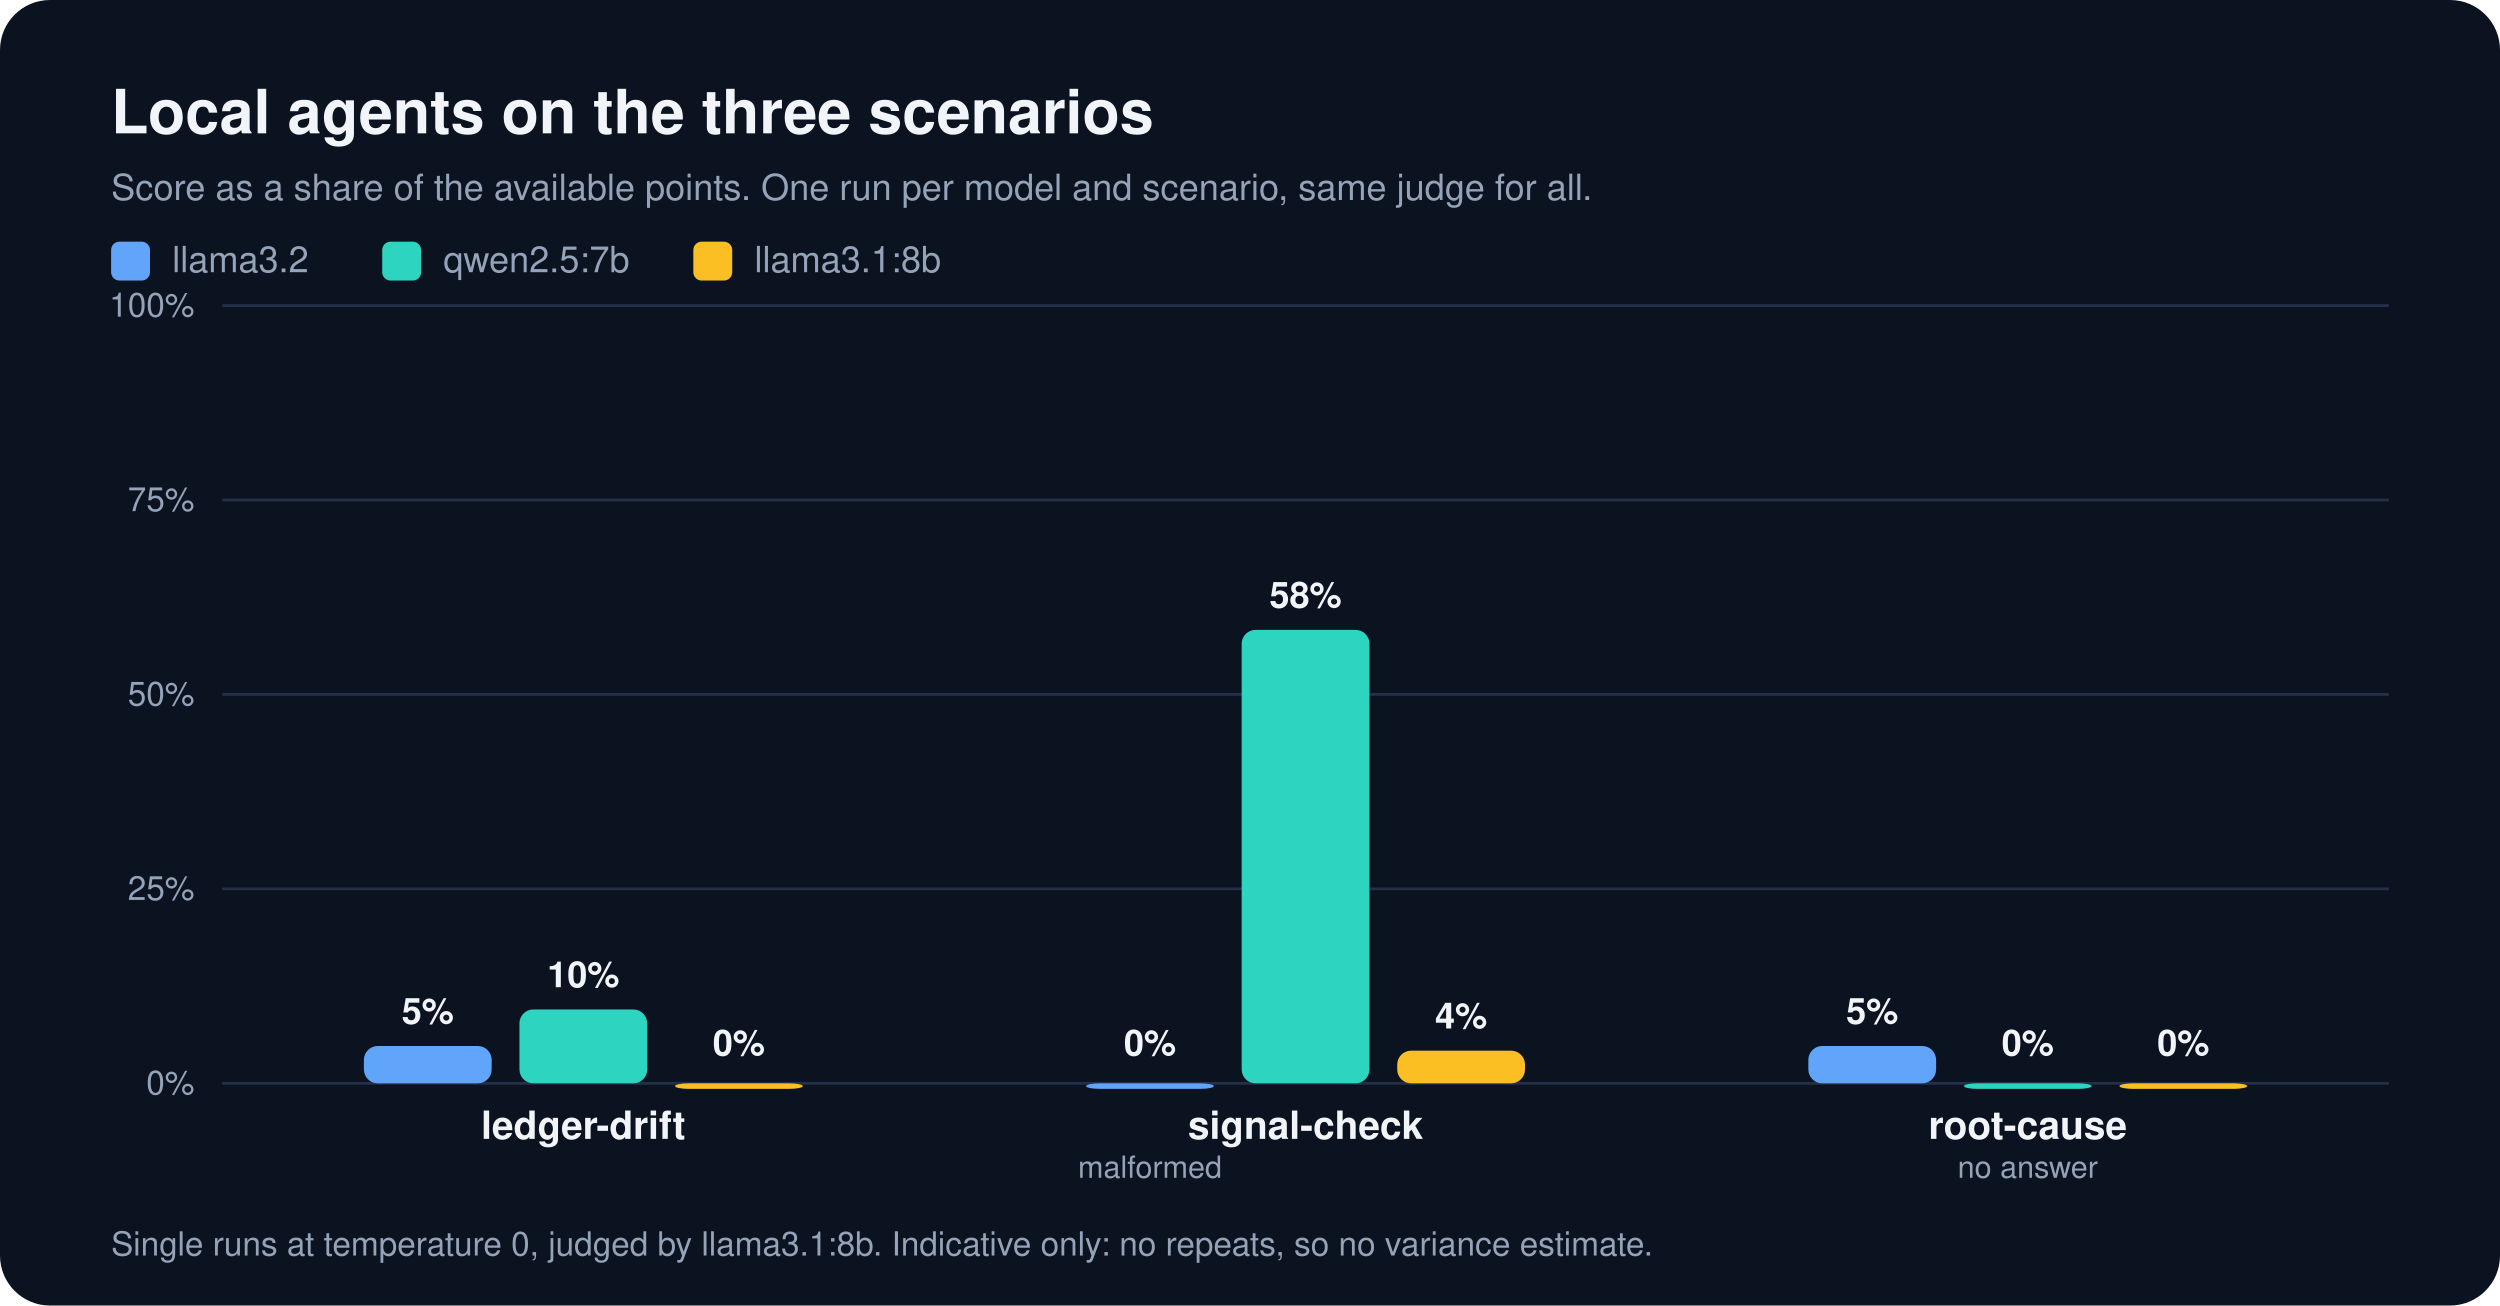
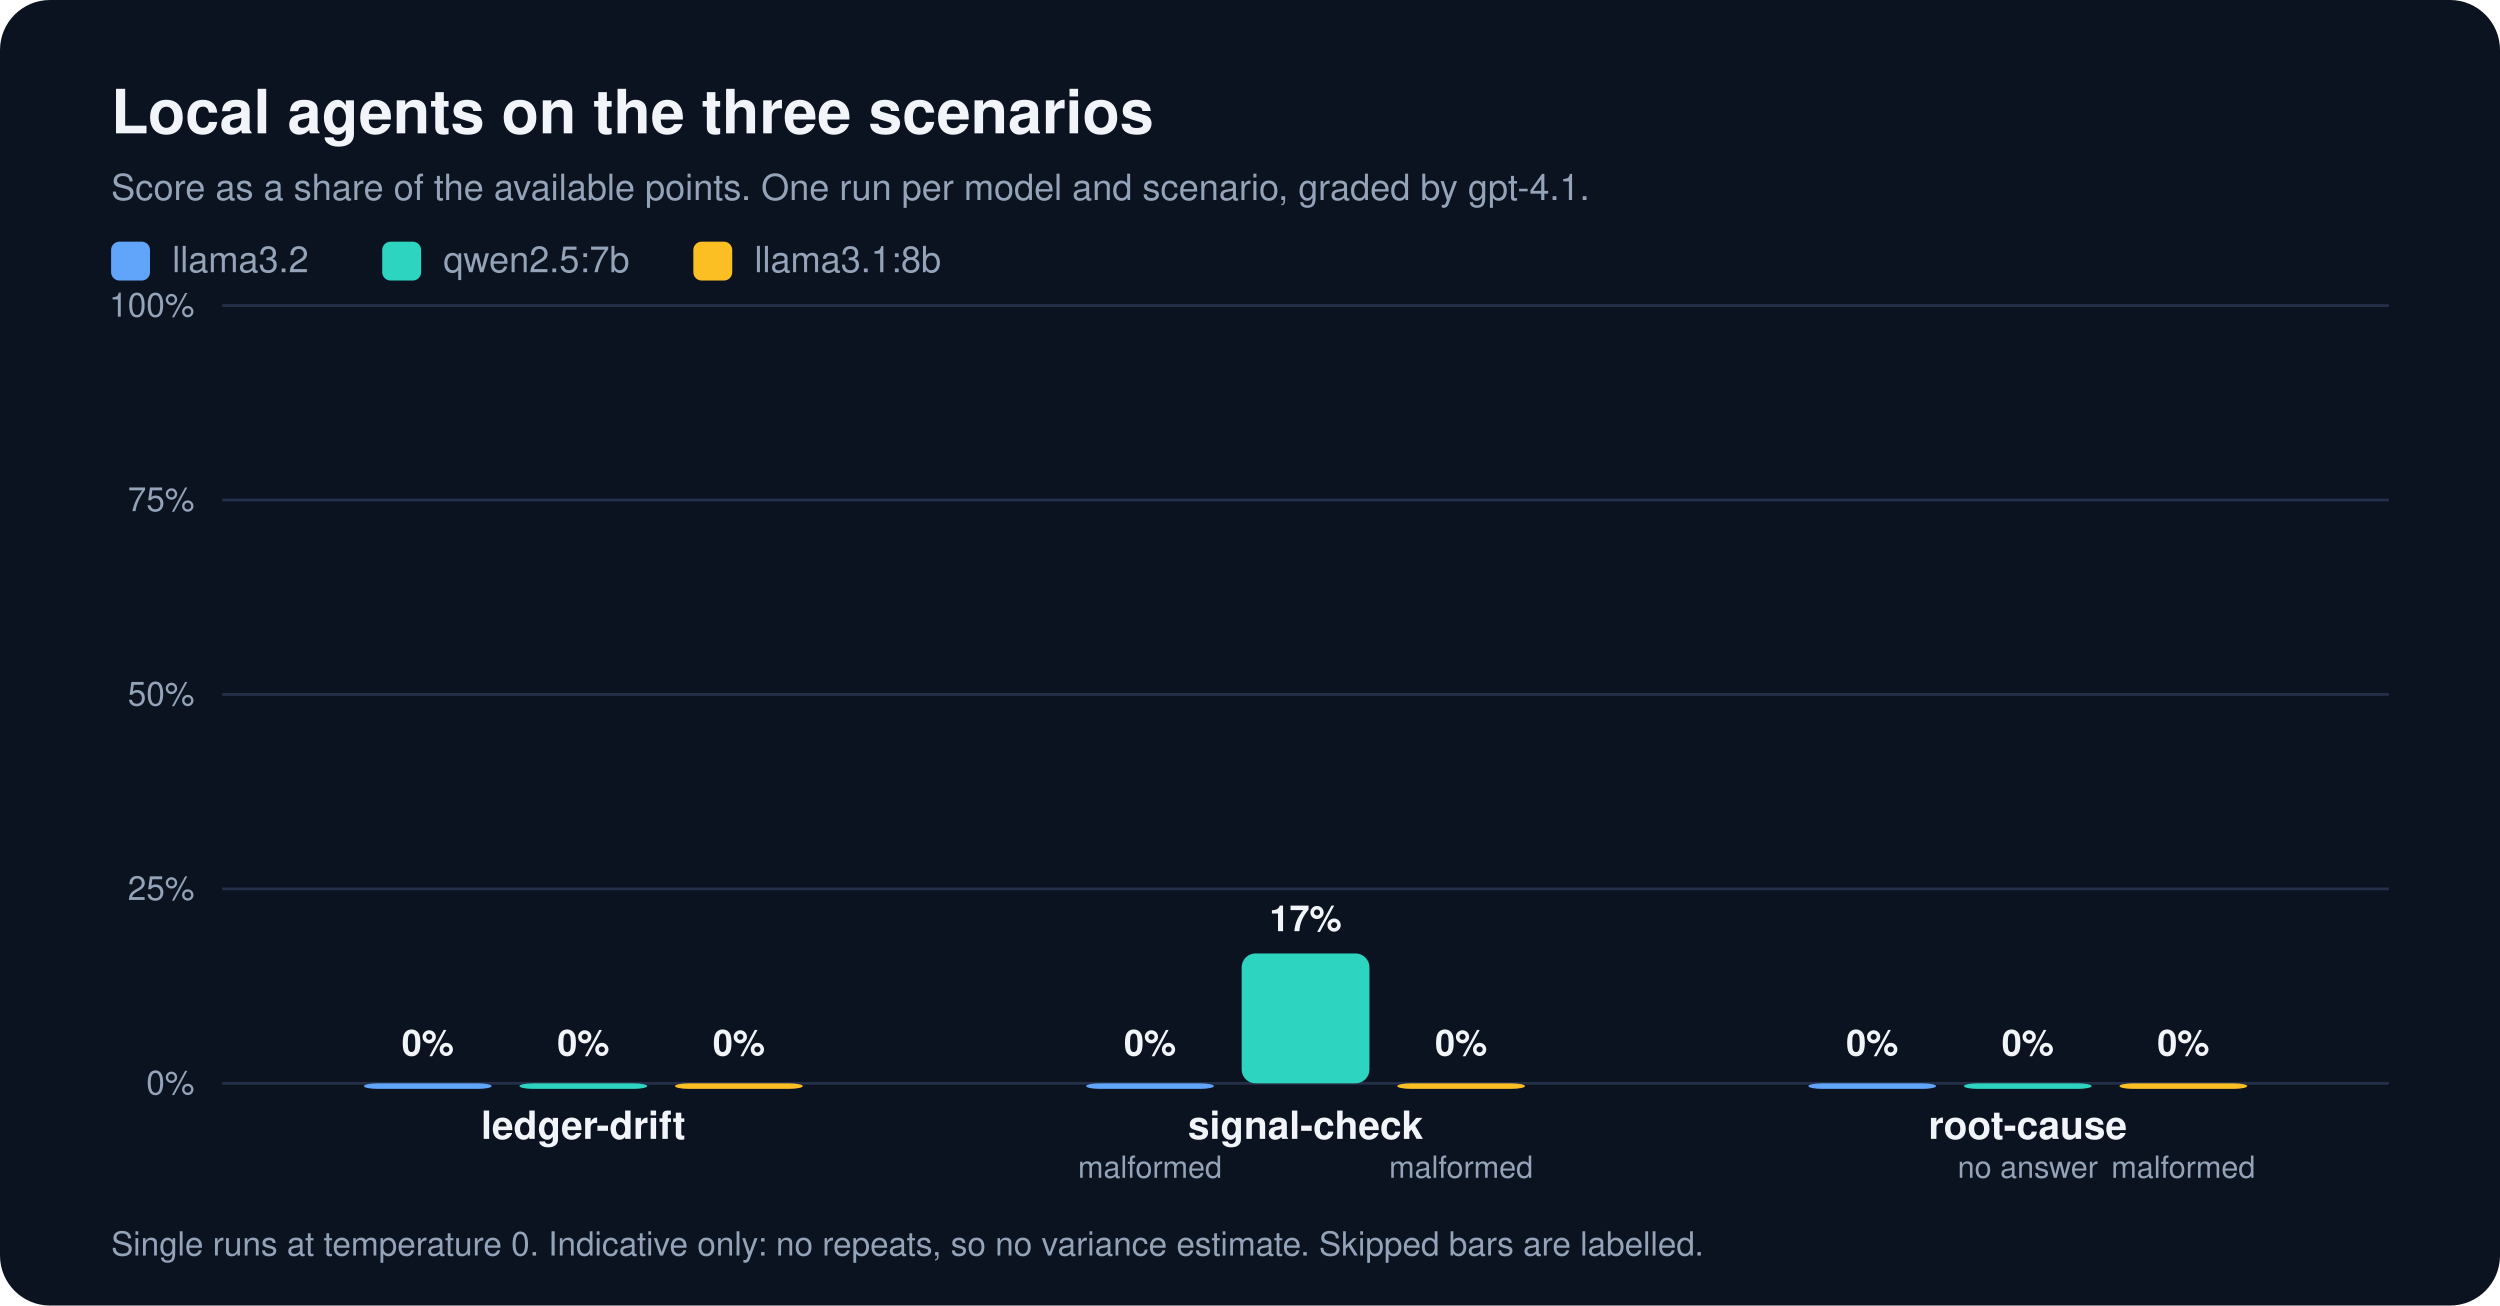
<svg xmlns="http://www.w3.org/2000/svg" viewBox="0 0 900 470" font-family="-apple-system, 'Segoe UI', Helvetica, Arial, sans-serif">
  <rect width="900" height="470" rx="18" fill="#0b1220" />
  <text x="40" y="48" font-size="22" fill="#f1f5f9" text-anchor="start" font-weight="700">Local agents on the three scenarios</text>
-   <text x="40" y="72" font-size="13" fill="#94a3b8" text-anchor="start" font-weight="400">Score as a share of the available points. One run per model and scenario, same judge for all.</text>
+   <text x="40" y="72" font-size="13" fill="#94a3b8" text-anchor="start" font-weight="400">Score as a share of the available points. One run per model and scenario, graded by gpt-4.1.</text>
  <rect x="40" y="87" width="14" height="14" rx="3" fill="#60a5fa" />
  <text x="62" y="98" font-size="13" fill="#94a3b8" text-anchor="start" font-weight="400">llama3.2</text>
  <rect x="137.6" y="87" width="14" height="14" rx="3" fill="#2dd4bf" />
  <text x="159.6" y="98" font-size="13" fill="#94a3b8" text-anchor="start" font-weight="400">qwen2.5:7b</text>
  <rect x="249.6" y="87" width="14" height="14" rx="3" fill="#fbbf24" />
  <text x="271.6" y="98" font-size="13" fill="#94a3b8" text-anchor="start" font-weight="400">llama3.1:8b</text>
  <line x1="80" y1="390.0" x2="860" y2="390.0" stroke="#243049" />
  <text x="70" y="394.0" font-size="12" fill="#94a3b8" text-anchor="end" font-weight="400">0%</text>
  <line x1="80" y1="320.0" x2="860" y2="320.0" stroke="#243049" />
  <text x="70" y="324.0" font-size="12" fill="#94a3b8" text-anchor="end" font-weight="400">25%</text>
  <line x1="80" y1="250.0" x2="860" y2="250.0" stroke="#243049" />
  <text x="70" y="254.0" font-size="12" fill="#94a3b8" text-anchor="end" font-weight="400">50%</text>
  <line x1="80" y1="180.0" x2="860" y2="180.0" stroke="#243049" />
  <text x="70" y="184.0" font-size="12" fill="#94a3b8" text-anchor="end" font-weight="400">75%</text>
  <line x1="80" y1="110.0" x2="860" y2="110.0" stroke="#243049" />
  <text x="70" y="114.0" font-size="12" fill="#94a3b8" text-anchor="end" font-weight="400">100%</text>
-   <rect x="131.0" y="376.56" width="46" height="13.44" rx="5" fill="#60a5fa" />
-   <text x="154.0" y="368.56" font-size="13" fill="#f1f5f9" text-anchor="middle" font-weight="600">5%</text>
-   <rect x="187.0" y="363.4" width="46" height="26.6" rx="5" fill="#2dd4bf" />
-   <text x="210.0" y="355.4" font-size="13" fill="#f1f5f9" text-anchor="middle" font-weight="600">10%</text>
+   <rect x="131.0" y="390.0" width="46" height="2" rx="5" fill="#60a5fa" />
+   <text x="154.0" y="380" font-size="13" fill="#f1f5f9" text-anchor="middle" font-weight="600">0%</text>
+   <rect x="187.0" y="390.0" width="46" height="2" rx="5" fill="#2dd4bf" />
+   <text x="210.0" y="380" font-size="13" fill="#f1f5f9" text-anchor="middle" font-weight="600">0%</text>
  <rect x="243.0" y="390.0" width="46" height="2" rx="5" fill="#fbbf24" />
  <text x="266.0" y="380" font-size="13" fill="#f1f5f9" text-anchor="middle" font-weight="600">0%</text>
  <text x="210.0" y="410" font-size="14" fill="#f1f5f9" text-anchor="middle" font-weight="600">ledger-drift</text>
  <rect x="391.0" y="390.0" width="46" height="2" rx="5" fill="#60a5fa" />
  <text x="414.0" y="380" font-size="13" fill="#f1f5f9" text-anchor="middle" font-weight="600">0%</text>
  <text x="414.0" y="424" font-size="11" fill="#94a3b8" text-anchor="middle" font-weight="400">malformed</text>
-   <rect x="447.0" y="226.76" width="46" height="163.24" rx="5" fill="#2dd4bf" />
-   <text x="470.0" y="218.76" font-size="13" fill="#f1f5f9" text-anchor="middle" font-weight="600">58%</text>
-   <rect x="503.0" y="378.24" width="46" height="11.76" rx="5" fill="#fbbf24" />
-   <text x="526.0" y="370.24" font-size="13" fill="#f1f5f9" text-anchor="middle" font-weight="600">4%</text>
+   <rect x="447.0" y="343.24" width="46" height="46.76" rx="5" fill="#2dd4bf" />
+   <text x="470.0" y="335.24" font-size="13" fill="#f1f5f9" text-anchor="middle" font-weight="600">17%</text>
+   <rect x="503.0" y="390.0" width="46" height="2" rx="5" fill="#fbbf24" />
+   <text x="526.0" y="380" font-size="13" fill="#f1f5f9" text-anchor="middle" font-weight="600">0%</text>
+   <text x="526.0" y="424" font-size="11" fill="#94a3b8" text-anchor="middle" font-weight="400">malformed</text>
  <text x="470.0" y="410" font-size="14" fill="#f1f5f9" text-anchor="middle" font-weight="600">signal-check</text>
-   <rect x="651.0" y="376.56" width="46" height="13.44" rx="5" fill="#60a5fa" />
-   <text x="674.0" y="368.56" font-size="13" fill="#f1f5f9" text-anchor="middle" font-weight="600">5%</text>
+   <rect x="651.0" y="390.0" width="46" height="2" rx="5" fill="#60a5fa" />
+   <text x="674.0" y="380" font-size="13" fill="#f1f5f9" text-anchor="middle" font-weight="600">0%</text>
  <rect x="707.0" y="390.0" width="46" height="2" rx="5" fill="#2dd4bf" />
  <text x="730.0" y="380" font-size="13" fill="#f1f5f9" text-anchor="middle" font-weight="600">0%</text>
  <text x="730.0" y="424" font-size="11" fill="#94a3b8" text-anchor="middle" font-weight="400">no answer</text>
  <rect x="763.0" y="390.0" width="46" height="2" rx="5" fill="#fbbf24" />
  <text x="786.0" y="380" font-size="13" fill="#f1f5f9" text-anchor="middle" font-weight="600">0%</text>
+   <text x="786.0" y="424" font-size="11" fill="#94a3b8" text-anchor="middle" font-weight="400">malformed</text>
  <text x="730.0" y="410" font-size="14" fill="#f1f5f9" text-anchor="middle" font-weight="600">root-cause</text>
-   <text x="40" y="452" font-size="12" fill="#94a3b8" text-anchor="start" font-weight="400">Single runs at temperature 0, judged by llama3.1:8b. Indicative only: no repeats, so no variance estimate.</text>
+   <text x="40" y="452" font-size="12" fill="#94a3b8" text-anchor="start" font-weight="400">Single runs at temperature 0. Indicative only: no repeats, so no variance estimate. Skipped bars are labelled.</text>
</svg>
